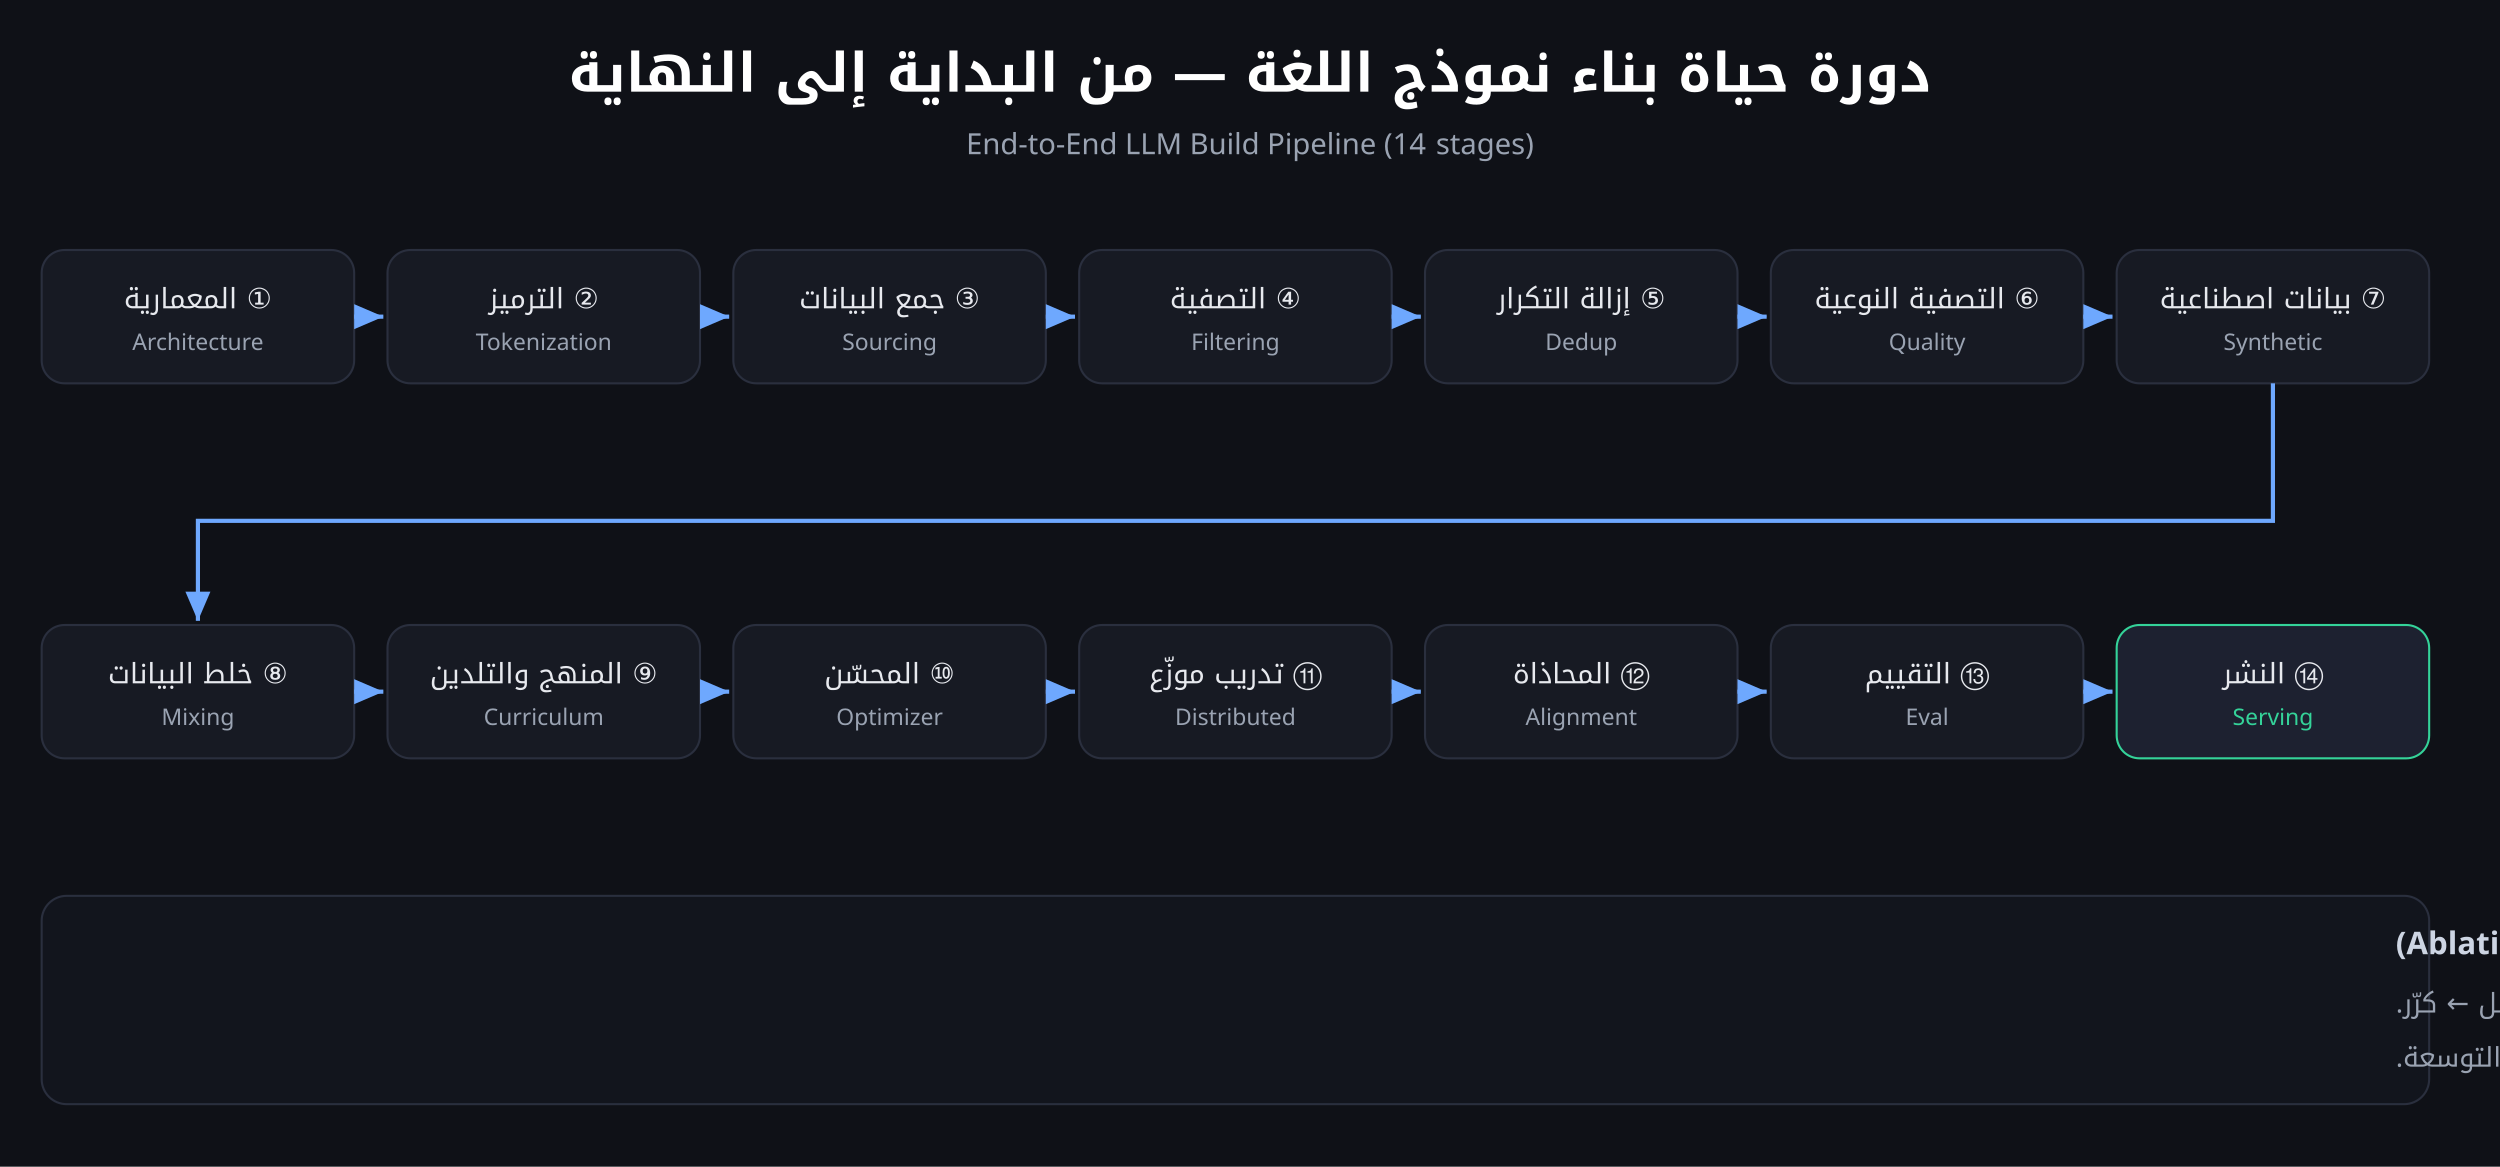
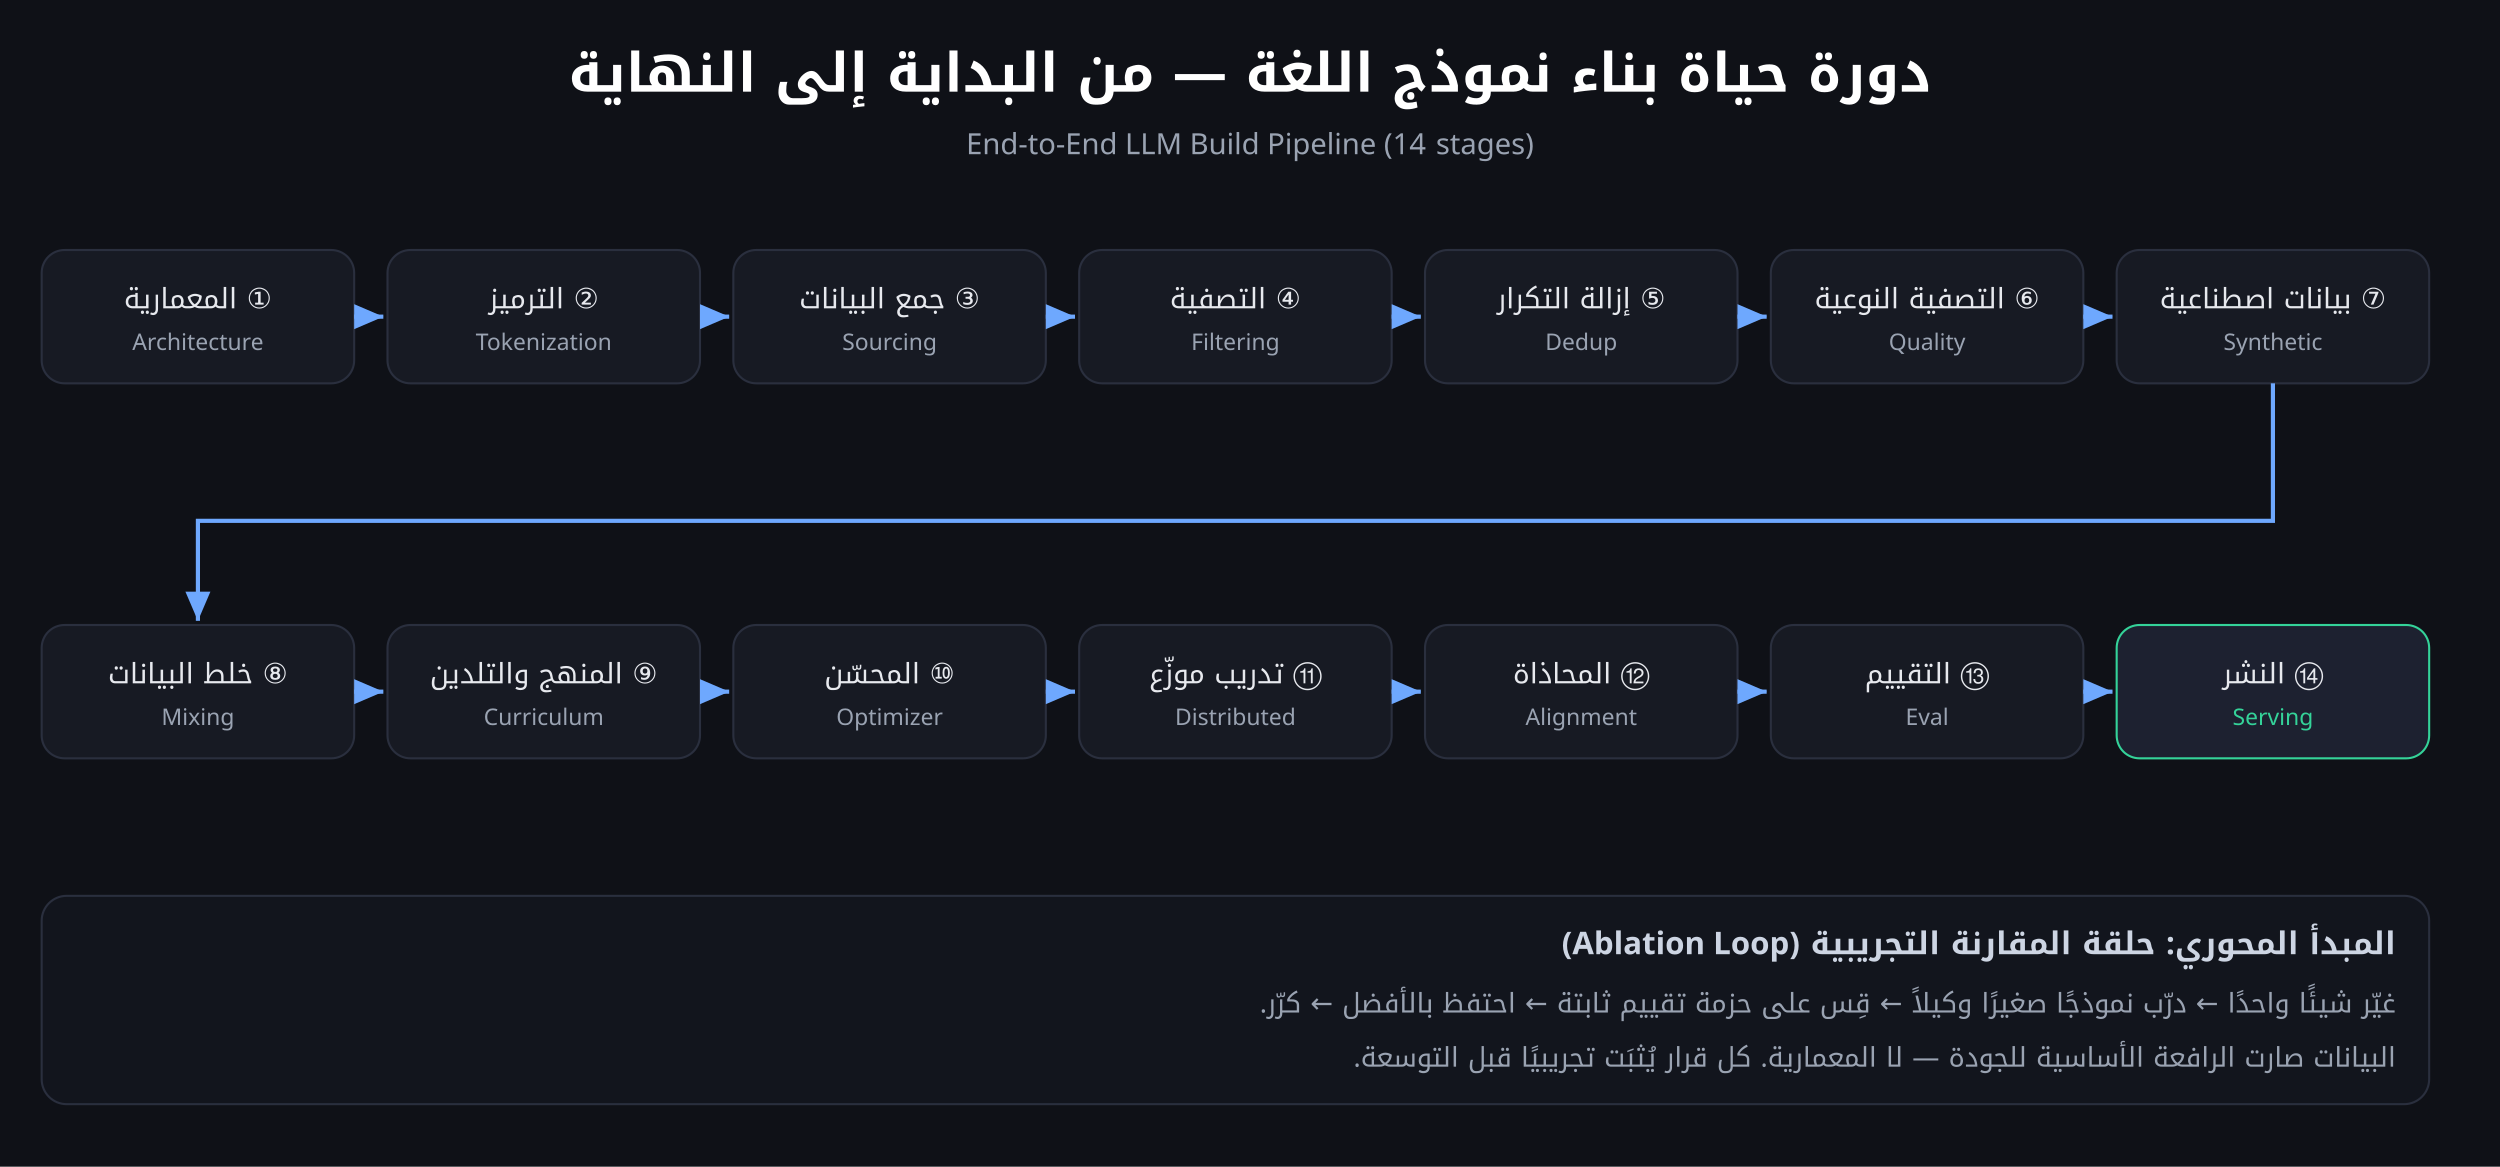
<svg xmlns="http://www.w3.org/2000/svg" viewBox="0 0 1200 560" font-family="'Segoe UI',Tahoma,'Noto Kufi Arabic','Cairo',sans-serif">
  <defs>
    <marker id="arr" markerWidth="10" markerHeight="10" refX="7" refY="3" orient="auto">
      <path d="M0,0 L7,3 L0,6 Z" fill="#6ea8fe" />
    </marker>
    <linearGradient id="bar" x1="0" y1="0" x2="1" y2="0">
      <stop offset="0" stop-color="#6ea8fe" />
      <stop offset="1" stop-color="#8b5cf6" />
    </linearGradient>
  </defs>
  <rect width="1200" height="560" fill="#0f1117" />
  <text x="600" y="44" text-anchor="middle" direction="rtl" font-size="26" font-weight="700" fill="#ffffff">دورة حياة بناء نموذج اللغة — من البداية إلى النهاية</text>
  <text x="600" y="74" text-anchor="middle" font-size="14" fill="#9aa3b2">End-to-End LLM Build Pipeline (14 stages)</text>
  <g font-size="13.5" fill="#e7e9ee" text-anchor="middle">
    <g>
      <rect x="20" y="120" width="150" height="64" rx="11" fill="#171a23" stroke="#2a2f3e" />
      <rect x="186" y="120" width="150" height="64" rx="11" fill="#171a23" stroke="#2a2f3e" />
      <rect x="352" y="120" width="150" height="64" rx="11" fill="#171a23" stroke="#2a2f3e" />
      <rect x="518" y="120" width="150" height="64" rx="11" fill="#171a23" stroke="#2a2f3e" />
      <rect x="684" y="120" width="150" height="64" rx="11" fill="#171a23" stroke="#2a2f3e" />
      <rect x="850" y="120" width="150" height="64" rx="11" fill="#171a23" stroke="#2a2f3e" />
      <rect x="1016" y="120" width="150" height="64" rx="11" fill="#171a23" stroke="#2a2f3e" />
    </g>
    <text x="95" y="148" direction="rtl">① المعمارية</text>
    <text x="95" y="168" font-size="11" fill="#9aa3b2">Architecture</text>
    <text x="261" y="148" direction="rtl">② الترميز</text>
    <text x="261" y="168" font-size="11" fill="#9aa3b2">Tokenization</text>
    <text x="427" y="148" direction="rtl">③ جمع البيانات</text>
    <text x="427" y="168" font-size="11" fill="#9aa3b2">Sourcing</text>
    <text x="593" y="148" direction="rtl">④ التصفية</text>
    <text x="593" y="168" font-size="11" fill="#9aa3b2">Filtering</text>
    <text x="759" y="148" direction="rtl">⑤ إزالة التكرار</text>
    <text x="759" y="168" font-size="11" fill="#9aa3b2">Dedup</text>
    <text x="925" y="148" direction="rtl">⑥ التصفية النوعية</text>
    <text x="925" y="168" font-size="11" fill="#9aa3b2">Quality</text>
    <text x="1091" y="148" direction="rtl">⑦ بيانات اصطناعية</text>
    <text x="1091" y="168" font-size="11" fill="#9aa3b2">Synthetic</text>
    <g>
      <rect x="20" y="300" width="150" height="64" rx="11" fill="#171a23" stroke="#2a2f3e" />
      <rect x="186" y="300" width="150" height="64" rx="11" fill="#171a23" stroke="#2a2f3e" />
      <rect x="352" y="300" width="150" height="64" rx="11" fill="#171a23" stroke="#2a2f3e" />
      <rect x="518" y="300" width="150" height="64" rx="11" fill="#171a23" stroke="#2a2f3e" />
      <rect x="684" y="300" width="150" height="64" rx="11" fill="#171a23" stroke="#2a2f3e" />
      <rect x="850" y="300" width="150" height="64" rx="11" fill="#171a23" stroke="#2a2f3e" />
      <rect x="1016" y="300" width="150" height="64" rx="11" fill="#1d2130" stroke="#34d399" />
    </g>
    <text x="95" y="328" direction="rtl">⑧ خلط البيانات</text>
    <text x="95" y="348" font-size="11" fill="#9aa3b2">Mixing</text>
    <text x="261" y="328" direction="rtl">⑨ المنهج والتلدين</text>
    <text x="261" y="348" font-size="11" fill="#9aa3b2">Curriculum</text>
    <text x="427" y="328" direction="rtl">⑩ المحسّن</text>
    <text x="427" y="348" font-size="11" fill="#9aa3b2">Optimizer</text>
    <text x="593" y="328" direction="rtl">⑪ تدريب موزّع</text>
    <text x="593" y="348" font-size="11" fill="#9aa3b2">Distributed</text>
    <text x="759" y="328" direction="rtl">⑫ المحاذاة</text>
    <text x="759" y="348" font-size="11" fill="#9aa3b2">Alignment</text>
    <text x="925" y="328" direction="rtl">⑬ التقييم</text>
    <text x="925" y="348" font-size="11" fill="#9aa3b2">Eval</text>
    <text x="1091" y="328" direction="rtl">⑭ النشر</text>
    <text x="1091" y="348" font-size="11" fill="#34d399">Serving</text>
  </g>
  <g stroke="#6ea8fe" stroke-width="2" marker-end="url(#arr)" fill="none">
    <line x1="170" y1="152" x2="184" y2="152" />
    <line x1="336" y1="152" x2="350" y2="152" />
    <line x1="502" y1="152" x2="516" y2="152" />
    <line x1="668" y1="152" x2="682" y2="152" />
    <line x1="834" y1="152" x2="848" y2="152" />
    <line x1="1000" y1="152" x2="1014" y2="152" />
    <path d="M1091,184 L1091,250 L95,250 L95,298" />
    <line x1="170" y1="332" x2="184" y2="332" />
    <line x1="336" y1="332" x2="350" y2="332" />
    <line x1="502" y1="332" x2="516" y2="332" />
    <line x1="668" y1="332" x2="682" y2="332" />
    <line x1="834" y1="332" x2="848" y2="332" />
    <line x1="1000" y1="332" x2="1014" y2="332" />
  </g>
  <g font-size="13" direction="rtl">
    <rect x="20" y="430" width="1146" height="100" rx="12" fill="#12151d" stroke="#2a2f3e" />
-     <text x="1150" y="458" text-anchor="end" direction="rtl" font-size="15" font-weight="700" fill="#cdd5e3">المبدأ المحوري: حلقة المقارنة التجريبية (Ablation Loop)</text>
-     <text x="1150" y="486" text-anchor="end" direction="rtl" fill="#9aa3b2">غيّر شيئًا واحدًا ← درّب نموذجًا صغيرًا وكيلاً ← قِس على حزمة تقييم ثابتة ← احتفظ بالأفضل ← كرّر.</text>
-     <text x="1150" y="512" text-anchor="end" direction="rtl" fill="#9aa3b2">البيانات صارت الرافعة الأساسية للجودة — لا المعمارية. كل قرار يُثبَت تجريبيًا قبل التوسعة.</text>
+     <text x="1150" y="458" text-anchor="start" direction="rtl" font-size="15" font-weight="700" fill="#cdd5e3">المبدأ المحوري: حلقة المقارنة التجريبية (Ablation Loop)</text>
+     <text x="1150" y="486" text-anchor="start" direction="rtl" fill="#9aa3b2">غيّر شيئًا واحدًا ← درّب نموذجًا صغيرًا وكيلاً ← قِس على حزمة تقييم ثابتة ← احتفظ بالأفضل ← كرّر.</text>
+     <text x="1150" y="512" text-anchor="start" direction="rtl" fill="#9aa3b2">البيانات صارت الرافعة الأساسية للجودة — لا المعمارية. كل قرار يُثبَت تجريبيًا قبل التوسعة.</text>
  </g>
</svg>
